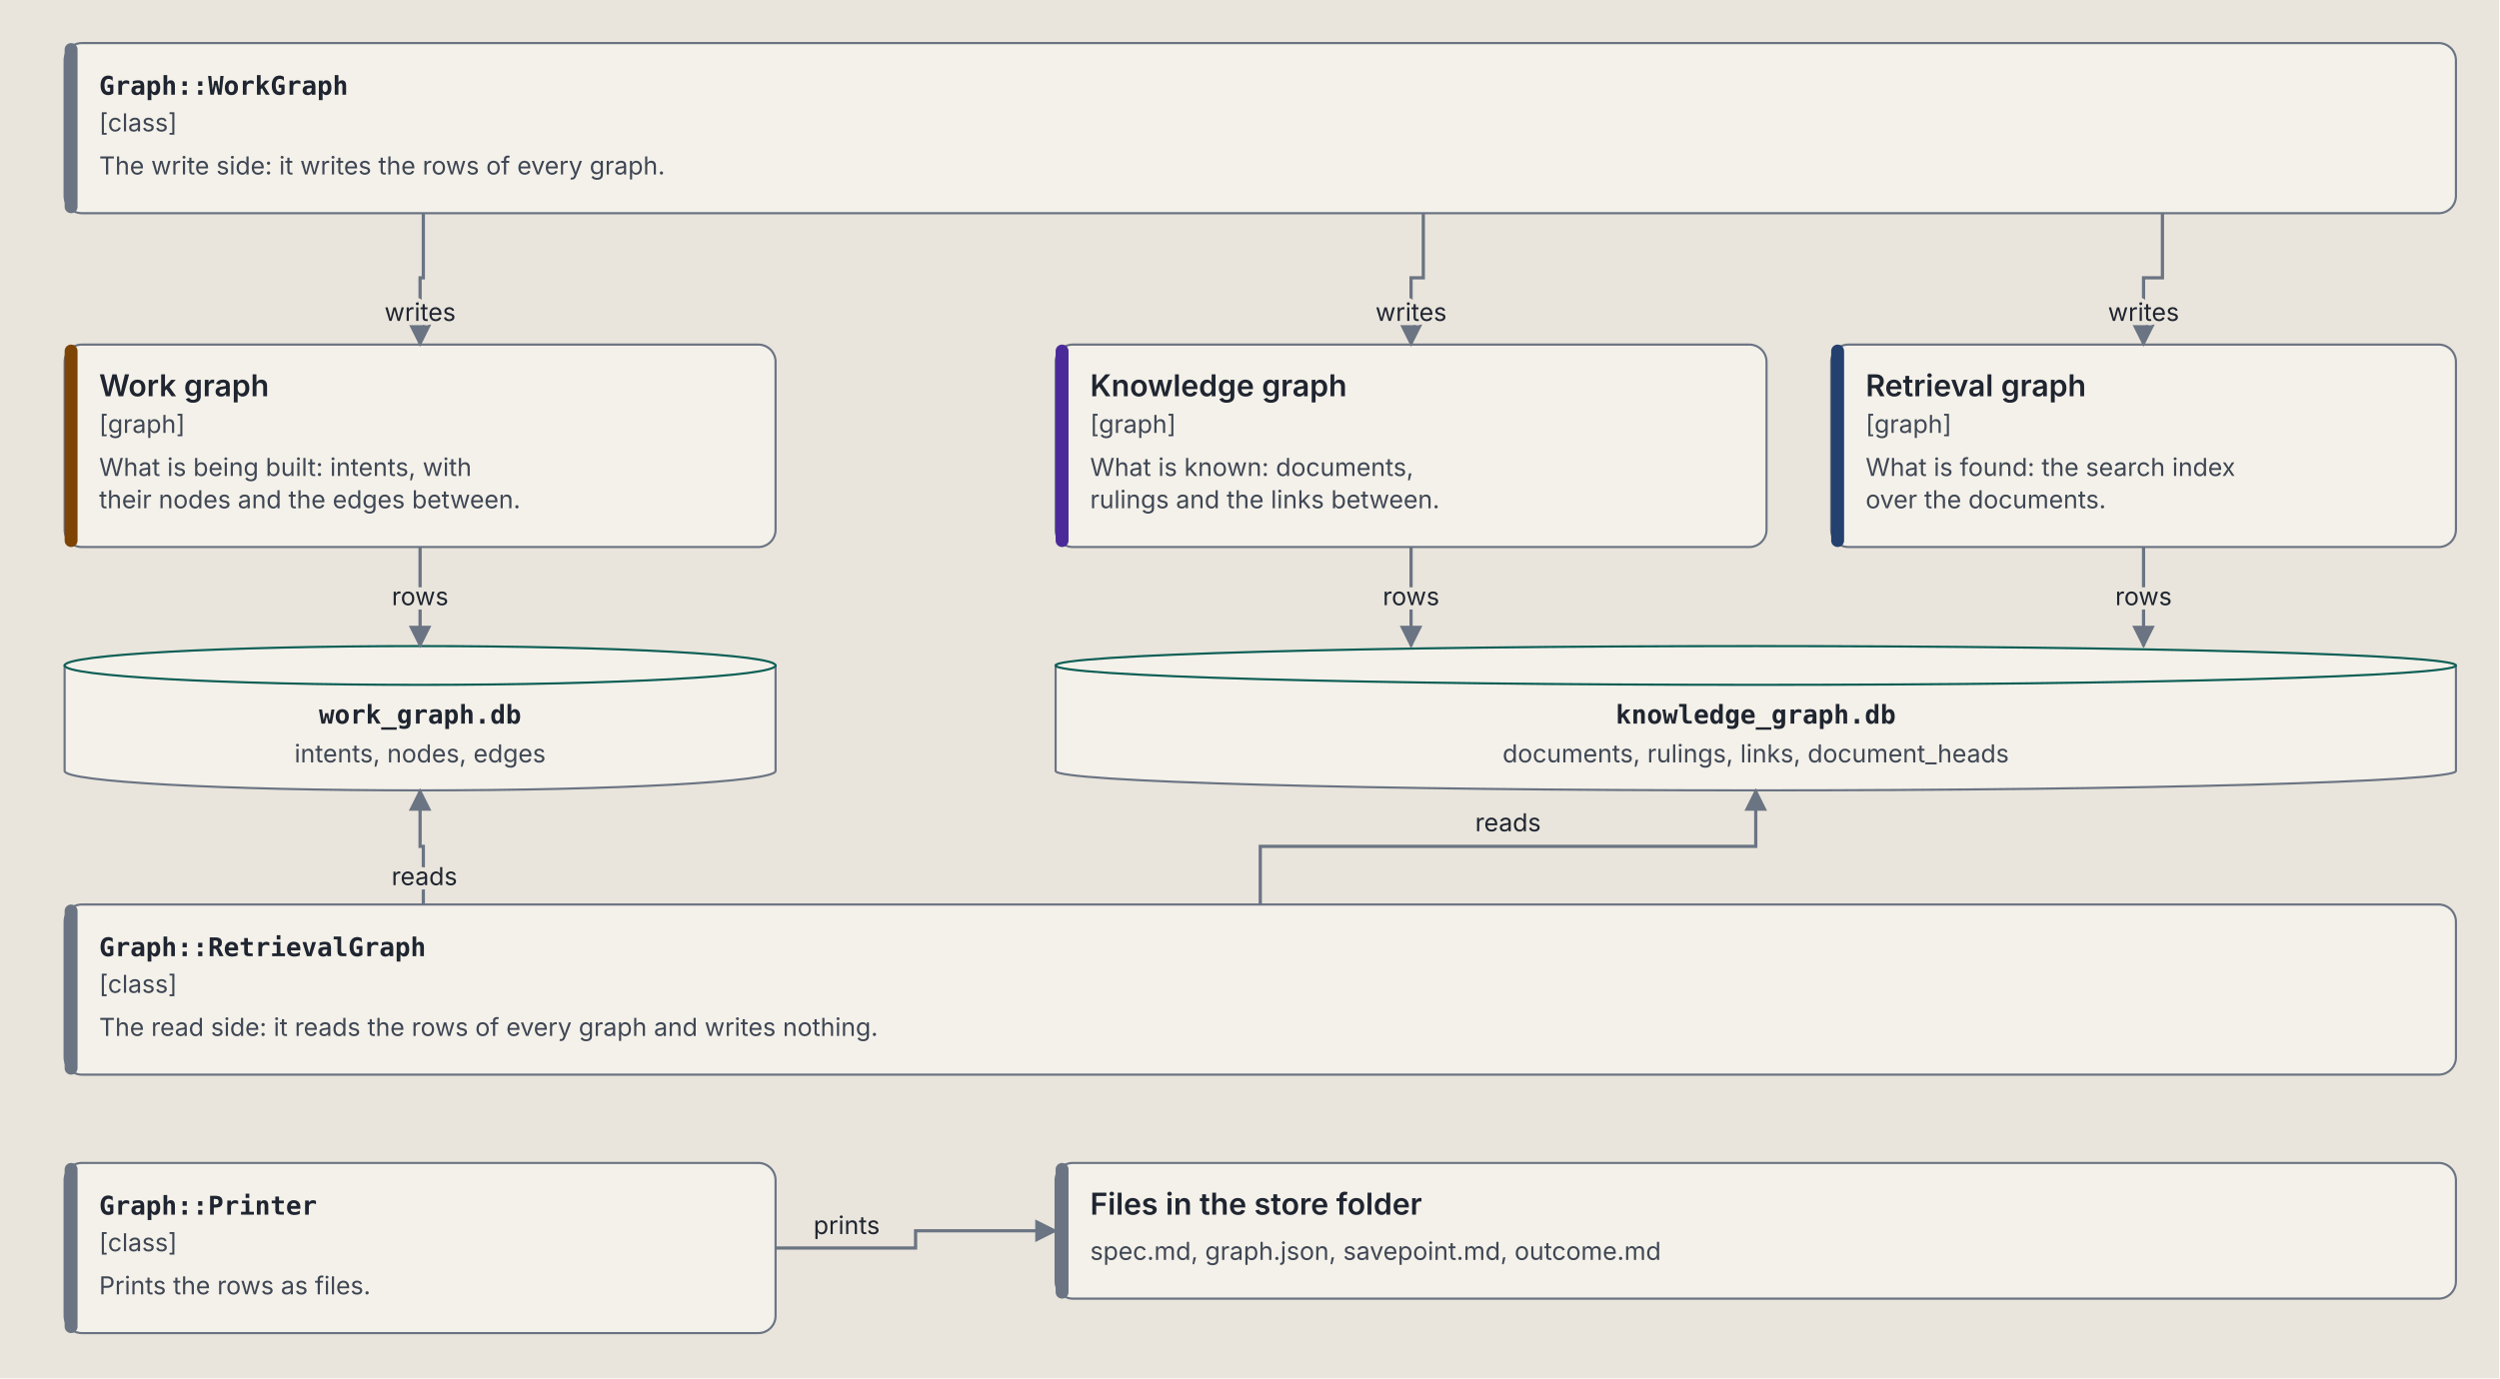
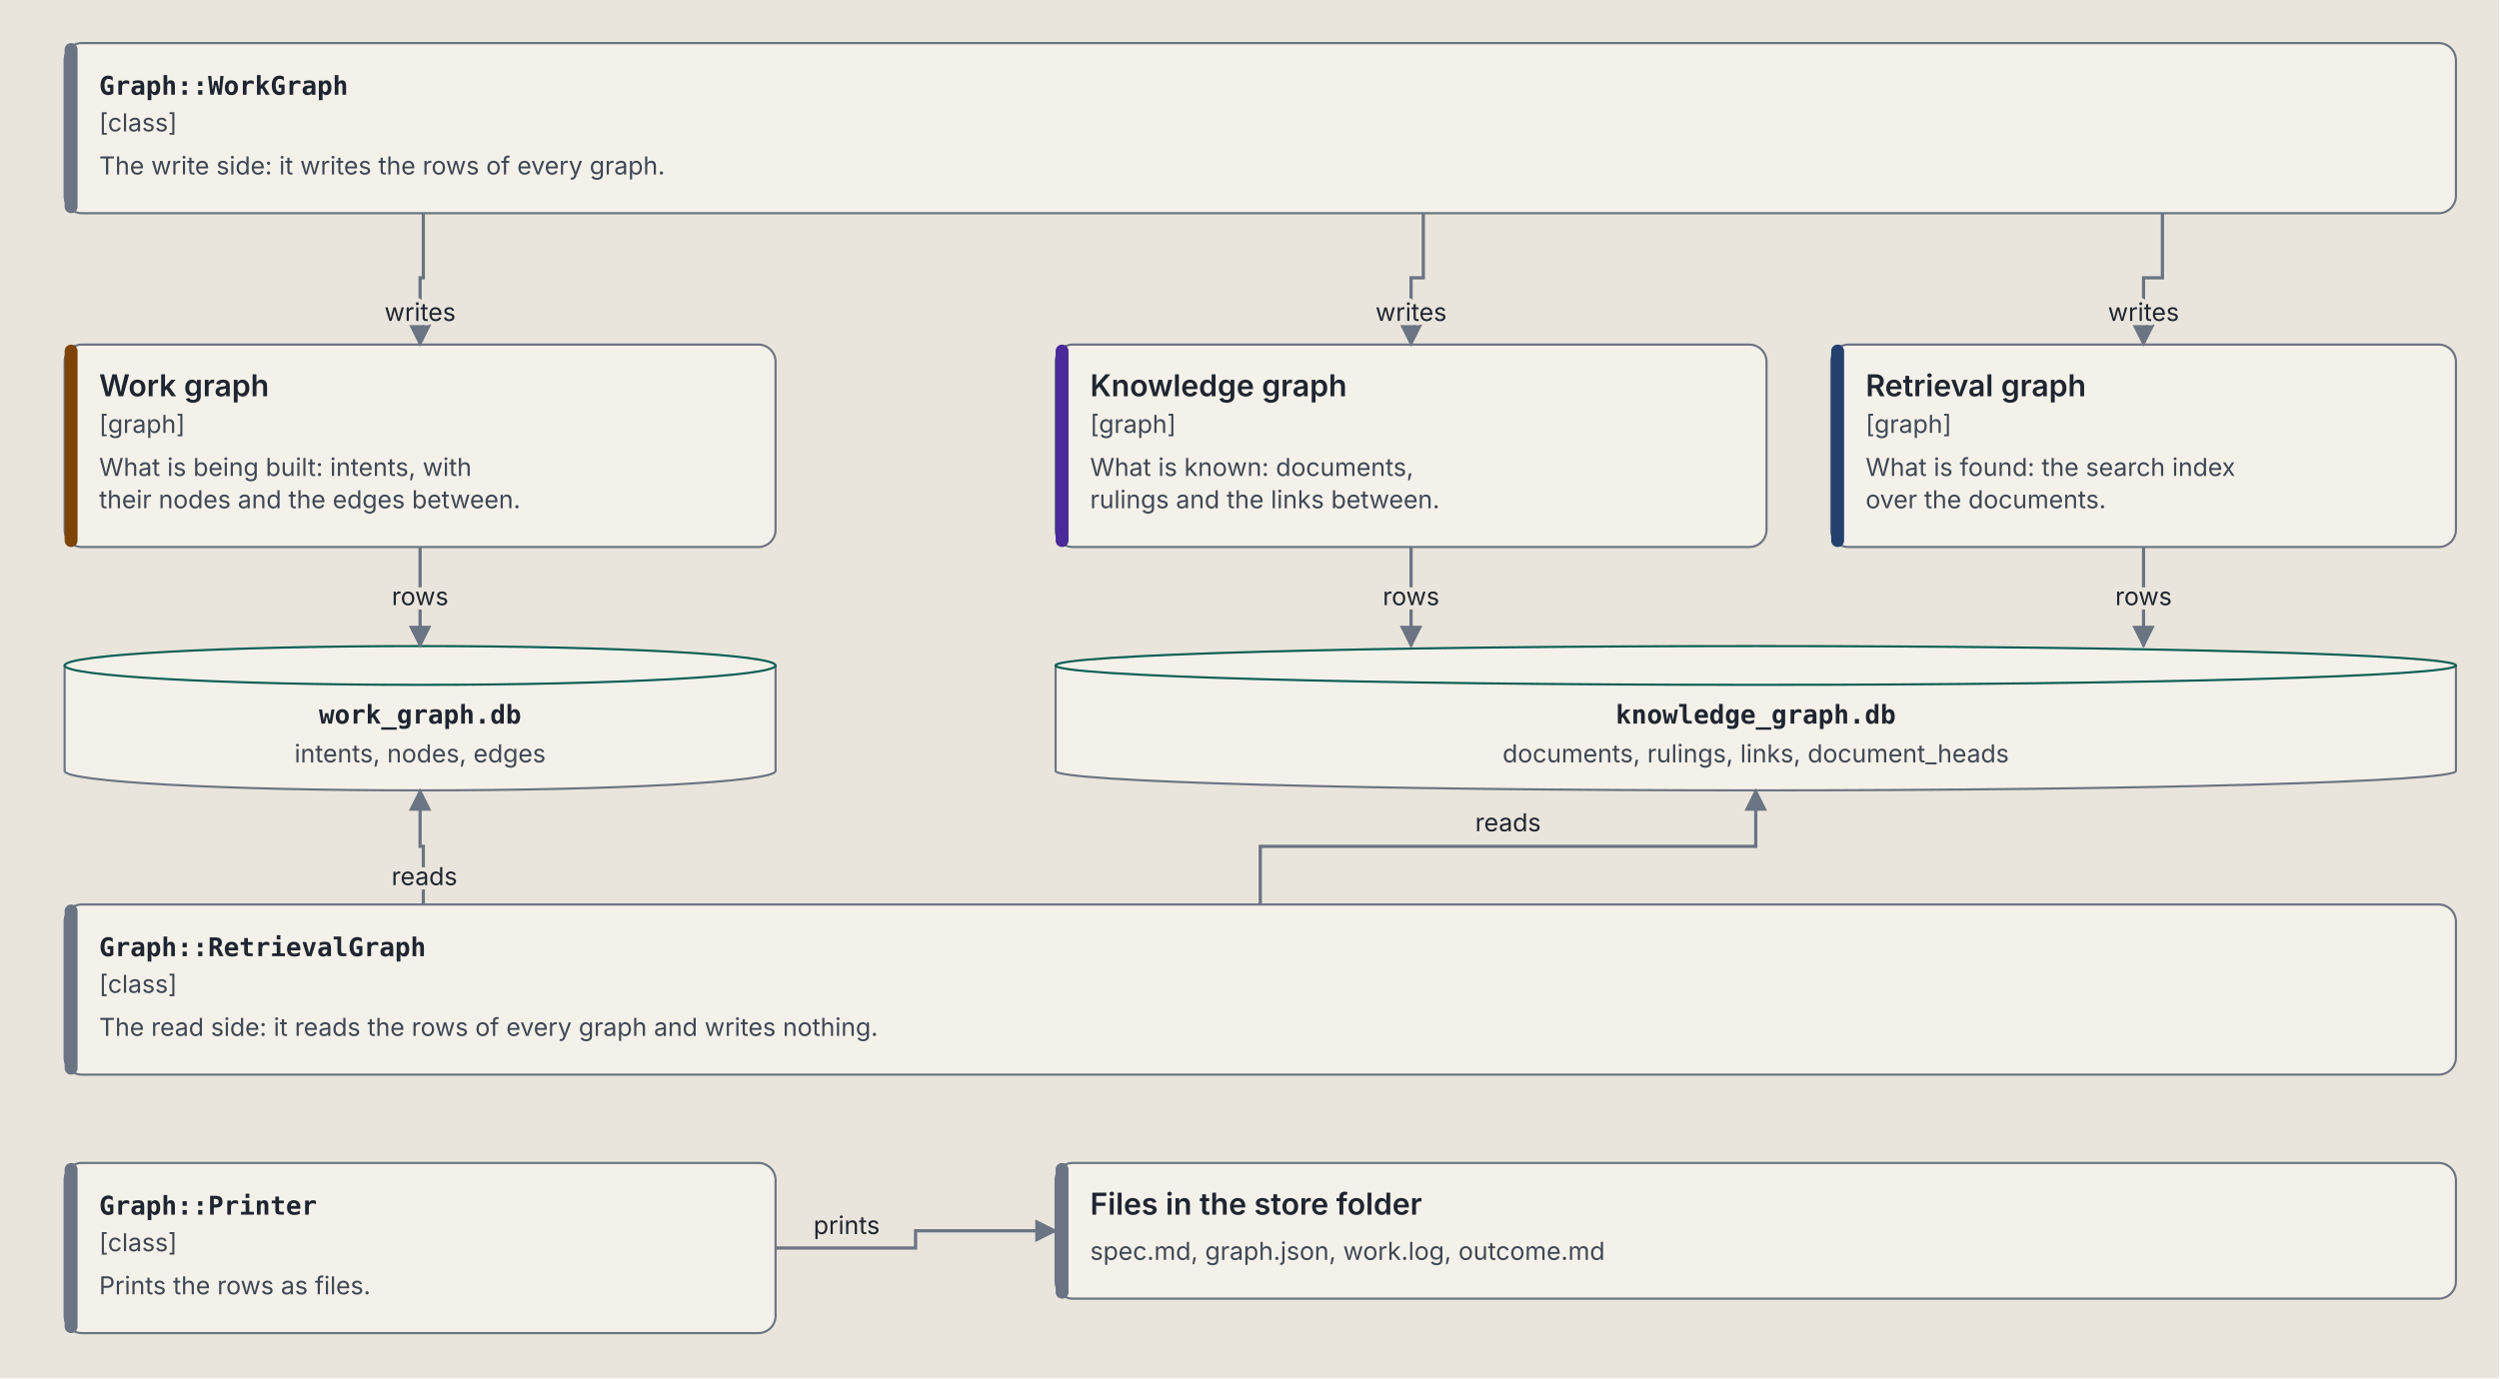
<svg xmlns="http://www.w3.org/2000/svg" viewBox="0 0 1160 640" role="img" aria-labelledby="graphs-title graphs-desc" font-family="IBM Plex Sans, system-ui, -apple-system, Segoe UI, sans-serif">
  <defs>
    <marker id="graphs-arrow" viewBox="0 0 10 10" refX="9" refY="5" markerWidth="7" markerHeight="7" orient="auto-start-reverse">
      <path d="M 0 0 L 10 5 L 0 10 z" fill="var(--line, #6b7483)" />
    </marker>
  </defs>
  <style>svg { --ink: #1f2530; --muted: #3f4754; --line: #6b7483; --paper: #e9e5dc; --card: #f4f1ea; --rule: #c9c3b6; --code: #0b5e55; --agent: #7d4405; --owner: #4a2a99; --owner-bg: #e4dcf5; --end: #23406f; --end-bg: #d9e2f0; }
@media (prefers-color-scheme: dark) { svg { --ink: #e8e6e1; --muted: #b4bac4; --line: #8a93a3; --paper: #1d2128; --card: #262b34; --rule: #3b424e; --code: #5fd0c0; --agent: #e0a24f; --owner: #b9a2ff; --owner-bg: #2f2750; --end: #8fb0e8; --end-bg: #1f2d45; } }
.background { fill: var(--paper, #e9e5dc); }
.box { fill: var(--card, #f4f1ea); stroke: var(--line, #6b7483); stroke-width: 1; }
.zone { fill: none; stroke: var(--line, #6b7483); stroke-width: 1.2; stroke-dasharray: 6 4; }
.t { fill: var(--ink, #1f2530); font-size: 14px; font-weight: 600; }
.s { fill: var(--muted, #3f4754); font-size: 11.5px; }
.al { fill: var(--ink, #1f2530); font-size: 11.5px; stroke: var(--paper, #e9e5dc); stroke-width: 4px; paint-order: stroke; }
.m { fill: var(--ink, #1f2530); font-family: "IBM Plex Mono", ui-monospace, Menlo, monospace; font-size: 12px; font-weight: 600; }
.r { fill: var(--ink, #1f2530); font-family: "IBM Plex Mono", ui-monospace, Menlo, monospace; font-size: 11px; }
.flow { stroke: var(--line, #6b7483); stroke-width: 1.5; fill: none; }</style>
  <rect class="background" width="100%" height="100%" />
  <rect class="box" x="30" y="20" width="1110" height="79" rx="8" />
  <rect x="30" y="20" width="6" height="79" rx="3" fill="var(--line, #6b7483)" />
  <text class="m" x="46" y="44">Graph::WorkGraph</text>
  <text class="s" x="46" y="61">[class]</text>
  <text class="s" x="46" y="81">The write side: it writes the rows of every graph.</text>
  <rect class="box" x="30" y="160" width="330" height="94" rx="8" />
  <rect x="30" y="160" width="6" height="94" rx="3" fill="var(--agent, #7d4405)" />
  <text class="t" x="46" y="184">Work graph</text>
  <text class="s" x="46" y="201">[graph]</text>
  <text class="s" x="46" y="221">What is being built: intents, with</text>
  <text class="s" x="46" y="236">their nodes and the edges between.</text>
  <rect class="box" x="490" y="160" width="330" height="94" rx="8" />
  <rect x="490" y="160" width="6" height="94" rx="3" fill="var(--owner, #4a2a99)" />
  <text class="t" x="506" y="184">Knowledge graph</text>
  <text class="s" x="506" y="201">[graph]</text>
  <text class="s" x="506" y="221">What is known: documents,</text>
  <text class="s" x="506" y="236">rulings and the links between.</text>
  <rect class="box" x="850" y="160" width="290" height="94" rx="8" />
  <rect x="850" y="160" width="6" height="94" rx="3" fill="var(--end, #23406f)" />
  <text class="t" x="866" y="184">Retrieval graph</text>
  <text class="s" x="866" y="201">[graph]</text>
  <text class="s" x="866" y="221">What is found: the search index</text>
  <text class="s" x="866" y="236">over the documents.</text>
  <path class="box" d="M 30 309 L 30 358 A 165.0 9 0 0 0 360 358 L 360 309 Z" />
  <ellipse class="box" cx="195.0" cy="309" rx="165.0" ry="9" style="stroke: var(--code, #0b5e55)" />
  <text class="m" x="195.0" y="336" text-anchor="middle">work_graph.db</text>
  <text class="s" x="195.0" y="354" text-anchor="middle">intents, nodes, edges</text>
  <path class="box" d="M 490 309 L 490 358 A 325.0 9 0 0 0 1140 358 L 1140 309 Z" />
  <ellipse class="box" cx="815.0" cy="309" rx="325.0" ry="9" style="stroke: var(--code, #0b5e55)" />
  <text class="m" x="815.0" y="336" text-anchor="middle">knowledge_graph.db</text>
  <text class="s" x="815.0" y="354" text-anchor="middle">documents, rulings, links, document_heads</text>
  <rect class="box" x="30" y="420" width="1110" height="79" rx="8" />
  <rect x="30" y="420" width="6" height="79" rx="3" fill="var(--line, #6b7483)" />
  <text class="m" x="46" y="444">Graph::RetrievalGraph</text>
  <text class="s" x="46" y="461">[class]</text>
  <text class="s" x="46" y="481">The read side: it reads the rows of every graph and writes nothing.</text>
  <rect class="box" x="30" y="540" width="330" height="79" rx="8" />
  <rect x="30" y="540" width="6" height="79" rx="3" fill="var(--line, #6b7483)" />
  <text class="m" x="46" y="564">Graph::Printer</text>
  <text class="s" x="46" y="581">[class]</text>
  <text class="s" x="46" y="601">Prints the rows as files.</text>
  <rect class="box" x="490" y="540" width="650" height="63" rx="8" />
  <rect x="490" y="540" width="6" height="63" rx="3" fill="var(--line, #6b7483)" />
  <text class="t" x="506" y="564">Files in the store folder</text>
-   <text class="s" x="506" y="585">spec.md, graph.json, savepoint.md, outcome.md</text>
+   <text class="s" x="506" y="585">spec.md, graph.json, work.log, outcome.md</text>
  <path class="flow" d="M 196.5 99 L 196.5 129 L 195.0 129 L 195.0 160" marker-end="url(#graphs-arrow)" />
  <text class="al" x="195" y="149" text-anchor="middle">writes</text>
  <path class="flow" d="M 660.68 99 L 660.68 129 L 655.0 129 L 655.0 160" marker-end="url(#graphs-arrow)" />
  <text class="al" x="655" y="149" text-anchor="middle">writes</text>
  <path class="flow" d="M 1003.77 99 L 1003.77 129 L 995.0 129 L 995.0 160" marker-end="url(#graphs-arrow)" />
  <text class="al" x="995" y="149" text-anchor="middle">writes</text>
  <path class="flow" d="M 195.0 254 L 195.0 300" marker-end="url(#graphs-arrow)" />
  <text class="al" x="195" y="281" text-anchor="middle">rows</text>
  <path class="flow" d="M 655.0 254 L 655.0 300" marker-end="url(#graphs-arrow)" />
  <text class="al" x="655" y="281" text-anchor="middle">rows</text>
  <path class="flow" d="M 995.0 254 L 995.0 300" marker-end="url(#graphs-arrow)" />
  <text class="al" x="995" y="281" text-anchor="middle">rows</text>
  <path class="flow" d="M 196.5 420 L 196.5 393 L 195.0 393 L 195.0 367" marker-end="url(#graphs-arrow)" />
  <text class="al" x="197" y="411" text-anchor="middle">reads</text>
  <path class="flow" d="M 585.0 420 L 585.0 393 L 815.0 393 L 815.0 367" marker-end="url(#graphs-arrow)" />
  <text class="al" x="700" y="386" text-anchor="middle">reads</text>
  <path class="flow" d="M 360 579.5 L 425 579.5 L 425 571.5 L 490 571.5" marker-end="url(#graphs-arrow)" />
  <text class="al" x="393" y="573" text-anchor="middle">prints</text>
</svg>
